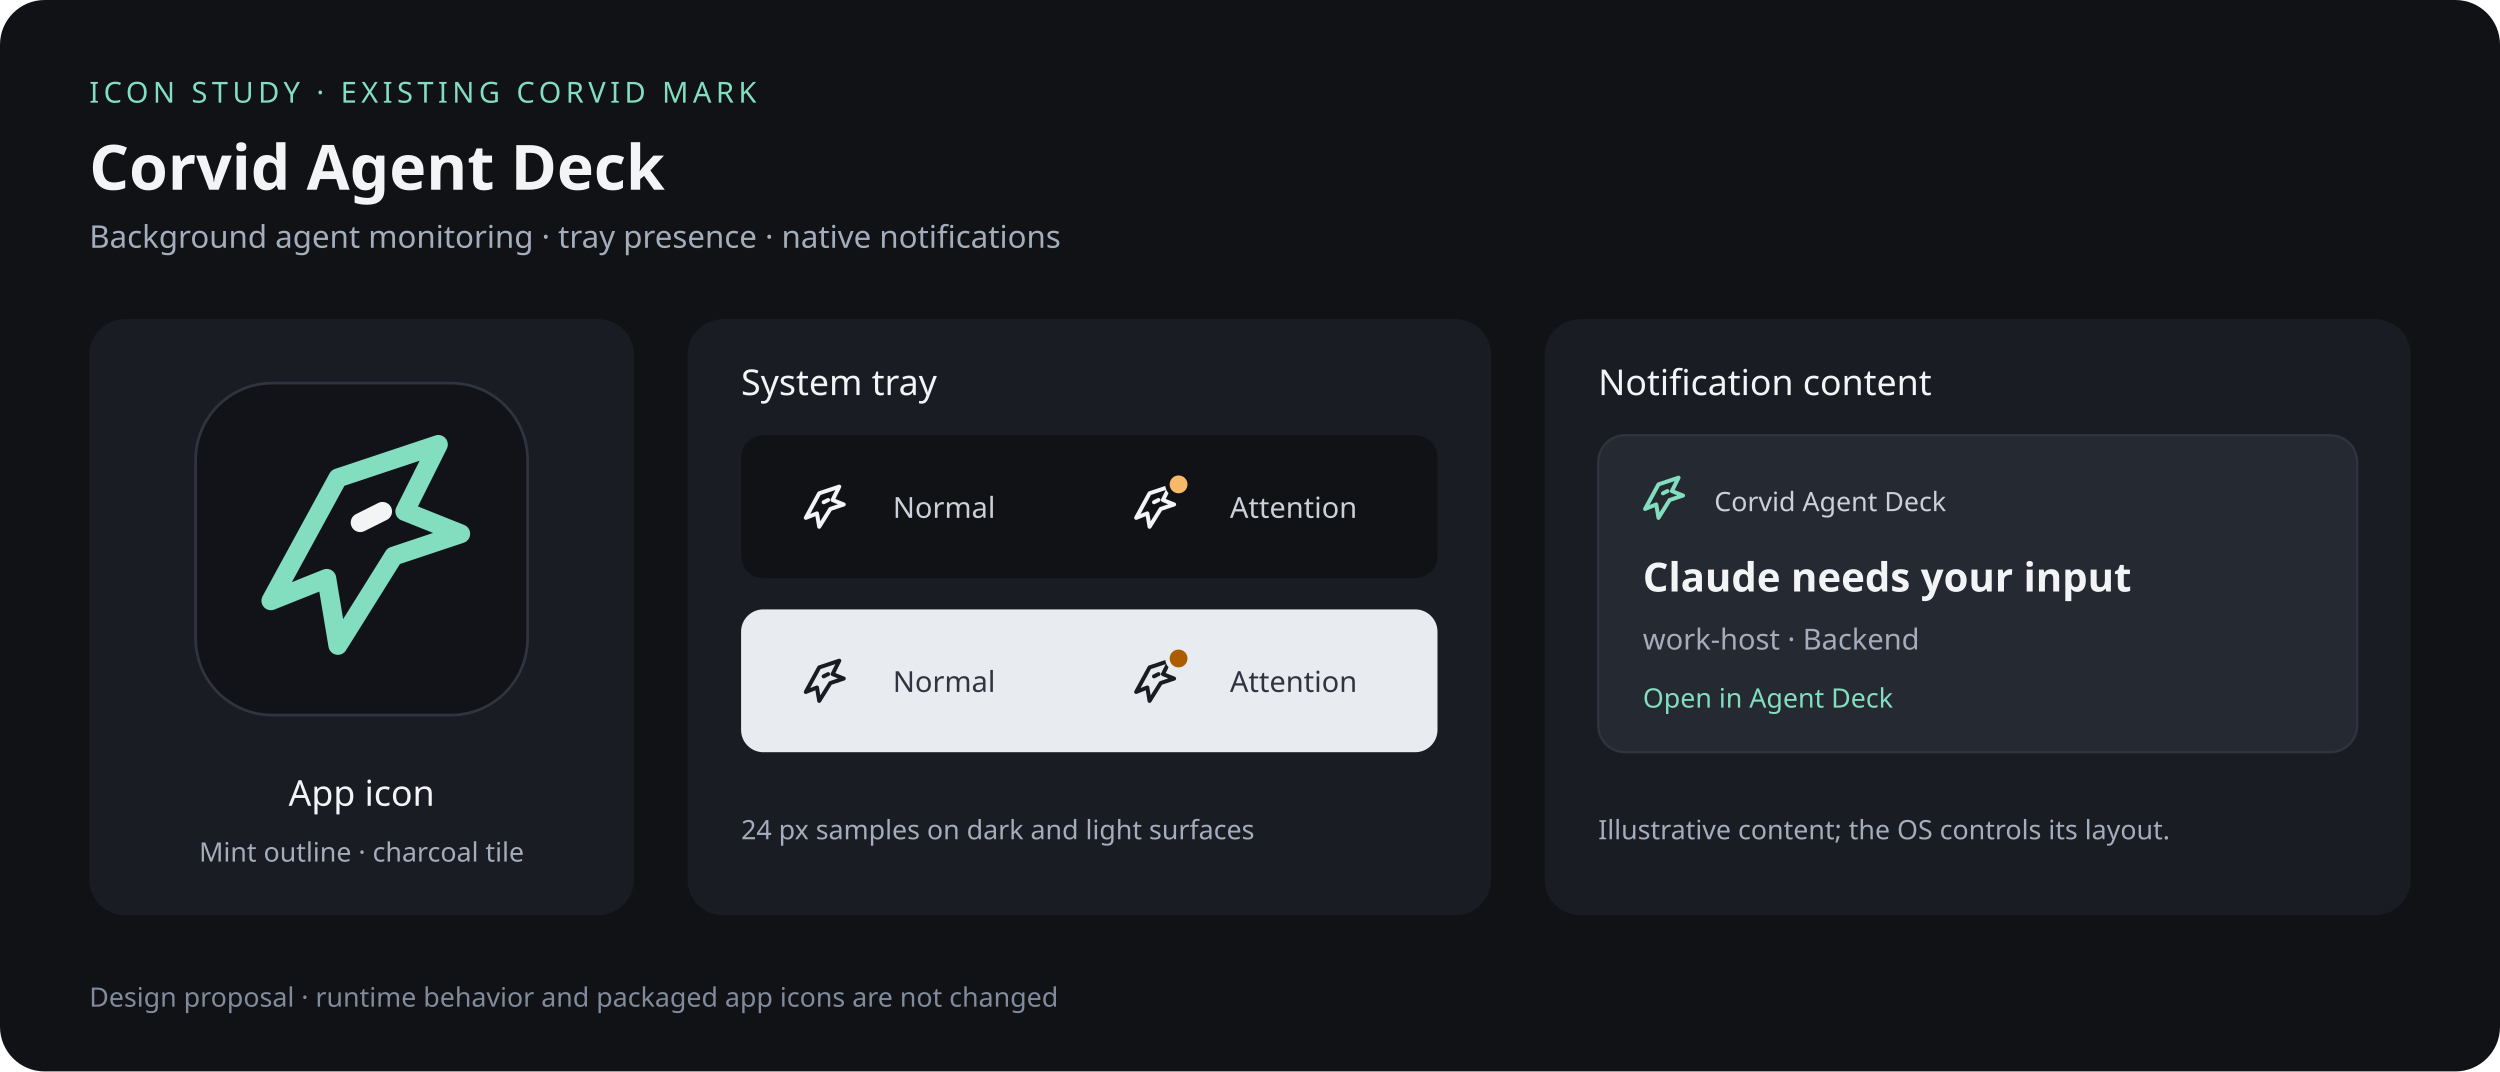
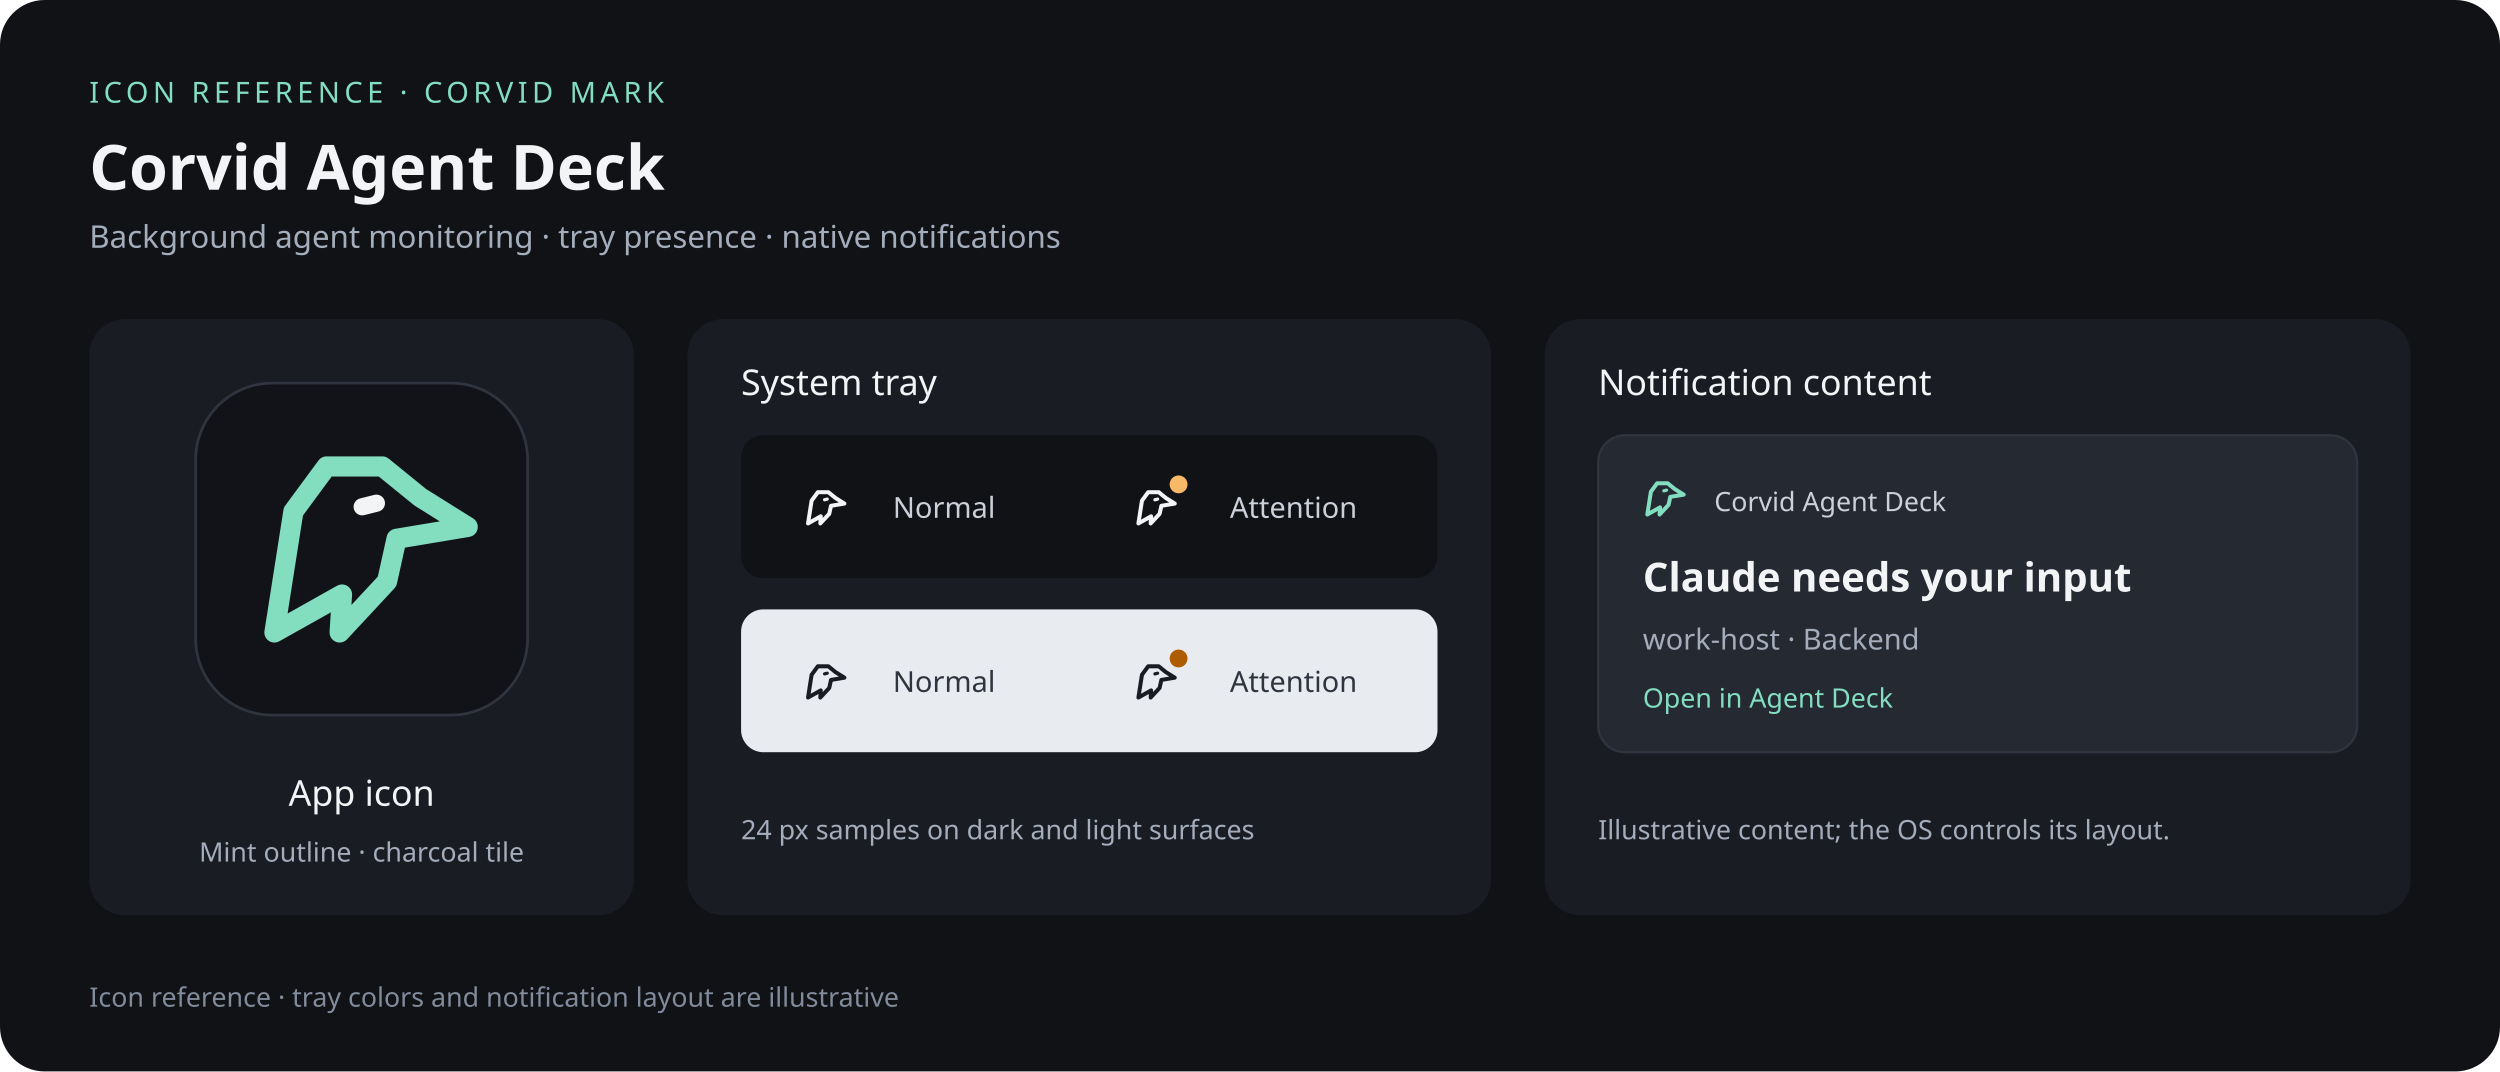
<svg xmlns="http://www.w3.org/2000/svg" width="1120" height="480" viewBox="0 0 1120 480">
  <defs>
    <g id="bird" fill="none" stroke-width="1.8" stroke-linecap="round" stroke-linejoin="round">
-       <path d="M4 17 10 6l9-3-3 6 5 2-6 2-5 8-1-6-5 2Z M12 10l2-1" />
+       <path d="M5 19.5 6.6 9.3 9.4 5.5h4.7l3.2 2.6 4 2.5-6 1-.8 3.6-4 4.3.2-3.2Z" />
+       <path d="m12.4 8.9 1.2-.3" stroke-width="1.45" />
    </g>
  </defs>
  <rect width="1120" height="480" rx="20" fill="#101216" />
  <g font-family="Segoe UI, sans-serif">
-     <text x="40" y="46" fill="#83dec0" font-size="13" letter-spacing="2">ICON STUDY · EXISTING CORVID MARK</text>
+     <text x="40" y="46" fill="#83dec0" font-size="13" letter-spacing="2">ICON REFERENCE · CORVID MARK</text>
    <text x="40" y="85" fill="#f3f4f6" font-size="28" font-weight="600">Corvid Agent Deck</text>
    <text x="40" y="111" fill="#a4adbc" font-size="14">Background agent monitoring · tray presence · native notifications</text>
    <rect x="40" y="143" width="244" height="267" rx="16" fill="#191c23" />
    <g transform="translate(82 166) scale(.625)">
      <rect x="8" y="8" width="240" height="240" rx="56" fill="#111318" />
      <rect x="9" y="9" width="238" height="238" rx="55" fill="none" stroke="#30343f" stroke-width="2" />
-       <g transform="translate(31 29) scale(8)">
-         <path d="M4 17 10 6l9-3-3 6 5 2-6 2-5 8-1-6-5 2Z" fill="none" stroke="#83dec0" stroke-width="1.7" stroke-linecap="round" stroke-linejoin="round" />
-         <path d="M12 10l2-1" fill="none" stroke="#f3f4f6" stroke-width="1.7" stroke-linecap="round" />
+       <g transform="translate(23 22) scale(8.5)">
+         <path d="M5 19.5 6.6 9.3 9.4 5.5h4.7l3.2 2.6 4 2.5-6 1-.8 3.6-4 4.3.2-3.2Z" fill="none" stroke="#83dec0" stroke-width="1.7" stroke-linecap="round" stroke-linejoin="round" />
+         <path d="m12.4 8.9 1.2-.3" fill="none" stroke="#f3f4f6" stroke-width="1.45" stroke-linecap="round" />
      </g>
    </g>
    <text x="162" y="361" text-anchor="middle" fill="#f3f4f6" font-size="16">App icon</text>
    <text x="162" y="386" text-anchor="middle" fill="#a4adbc" font-size="12">Mint outline · charcoal tile</text>
    <rect x="308" y="143" width="360" height="267" rx="16" fill="#191c23" />
    <text x="332" y="177" fill="#f3f4f6" font-size="16">System tray</text>
    <rect x="332" y="195" width="312" height="64" rx="10" fill="#101216" />
    <use href="#bird" x="357" y="215" stroke="#f3f4f6" />
    <text x="400" y="232" fill="#cbd0d9" font-size="13">Normal</text>
    <use href="#bird" x="505" y="215" stroke="#f3f4f6" />
    <circle cx="528" cy="217" r="5" fill="#f7b968" stroke="#101216" stroke-width="2" />
    <text x="551" y="232" fill="#cbd0d9" font-size="13">Attention</text>
    <rect x="332" y="273" width="312" height="64" rx="10" fill="#e8ebef" />
    <use href="#bird" x="357" y="293" stroke="#191c23" />
    <text x="400" y="310" fill="#30343f" font-size="13">Normal</text>
    <use href="#bird" x="505" y="293" stroke="#191c23" />
    <circle cx="528" cy="295" r="5" fill="#ae5c00" stroke="#e8ebef" stroke-width="2" />
    <text x="551" y="310" fill="#30343f" font-size="13">Attention</text>
    <text x="332" y="376" fill="#a4adbc" font-size="12">24 px samples on dark and light surfaces</text>
    <rect x="692" y="143" width="388" height="267" rx="16" fill="#191c23" />
    <text x="716" y="177" fill="#f3f4f6" font-size="16">Notification content</text>
    <rect x="716" y="195" width="340" height="142" rx="12" fill="#252932" stroke="#30343f" />
    <use href="#bird" x="733" y="211" stroke="#83dec0" />
    <text x="768" y="229" fill="#cbd0d9" font-size="12">Corvid Agent Deck</text>
    <text x="736" y="265" fill="#f3f4f6" font-size="18" font-weight="600">Claude needs your input</text>
    <text x="736" y="291" fill="#a4adbc" font-size="13">work-host · Backend</text>
    <text x="736" y="317" fill="#83dec0" font-size="12">Open in Agent Deck</text>
    <text x="716" y="376" fill="#a4adbc" font-size="12">Illustrative content; the OS controls its layout.</text>
-     <text x="40" y="451" fill="#818b9c" font-size="12">Design proposal · runtime behavior and packaged app icons are not changed</text>
+     <text x="40" y="451" fill="#818b9c" font-size="12">Icon reference · tray colors and notification layout are illustrative</text>
  </g>
</svg>
